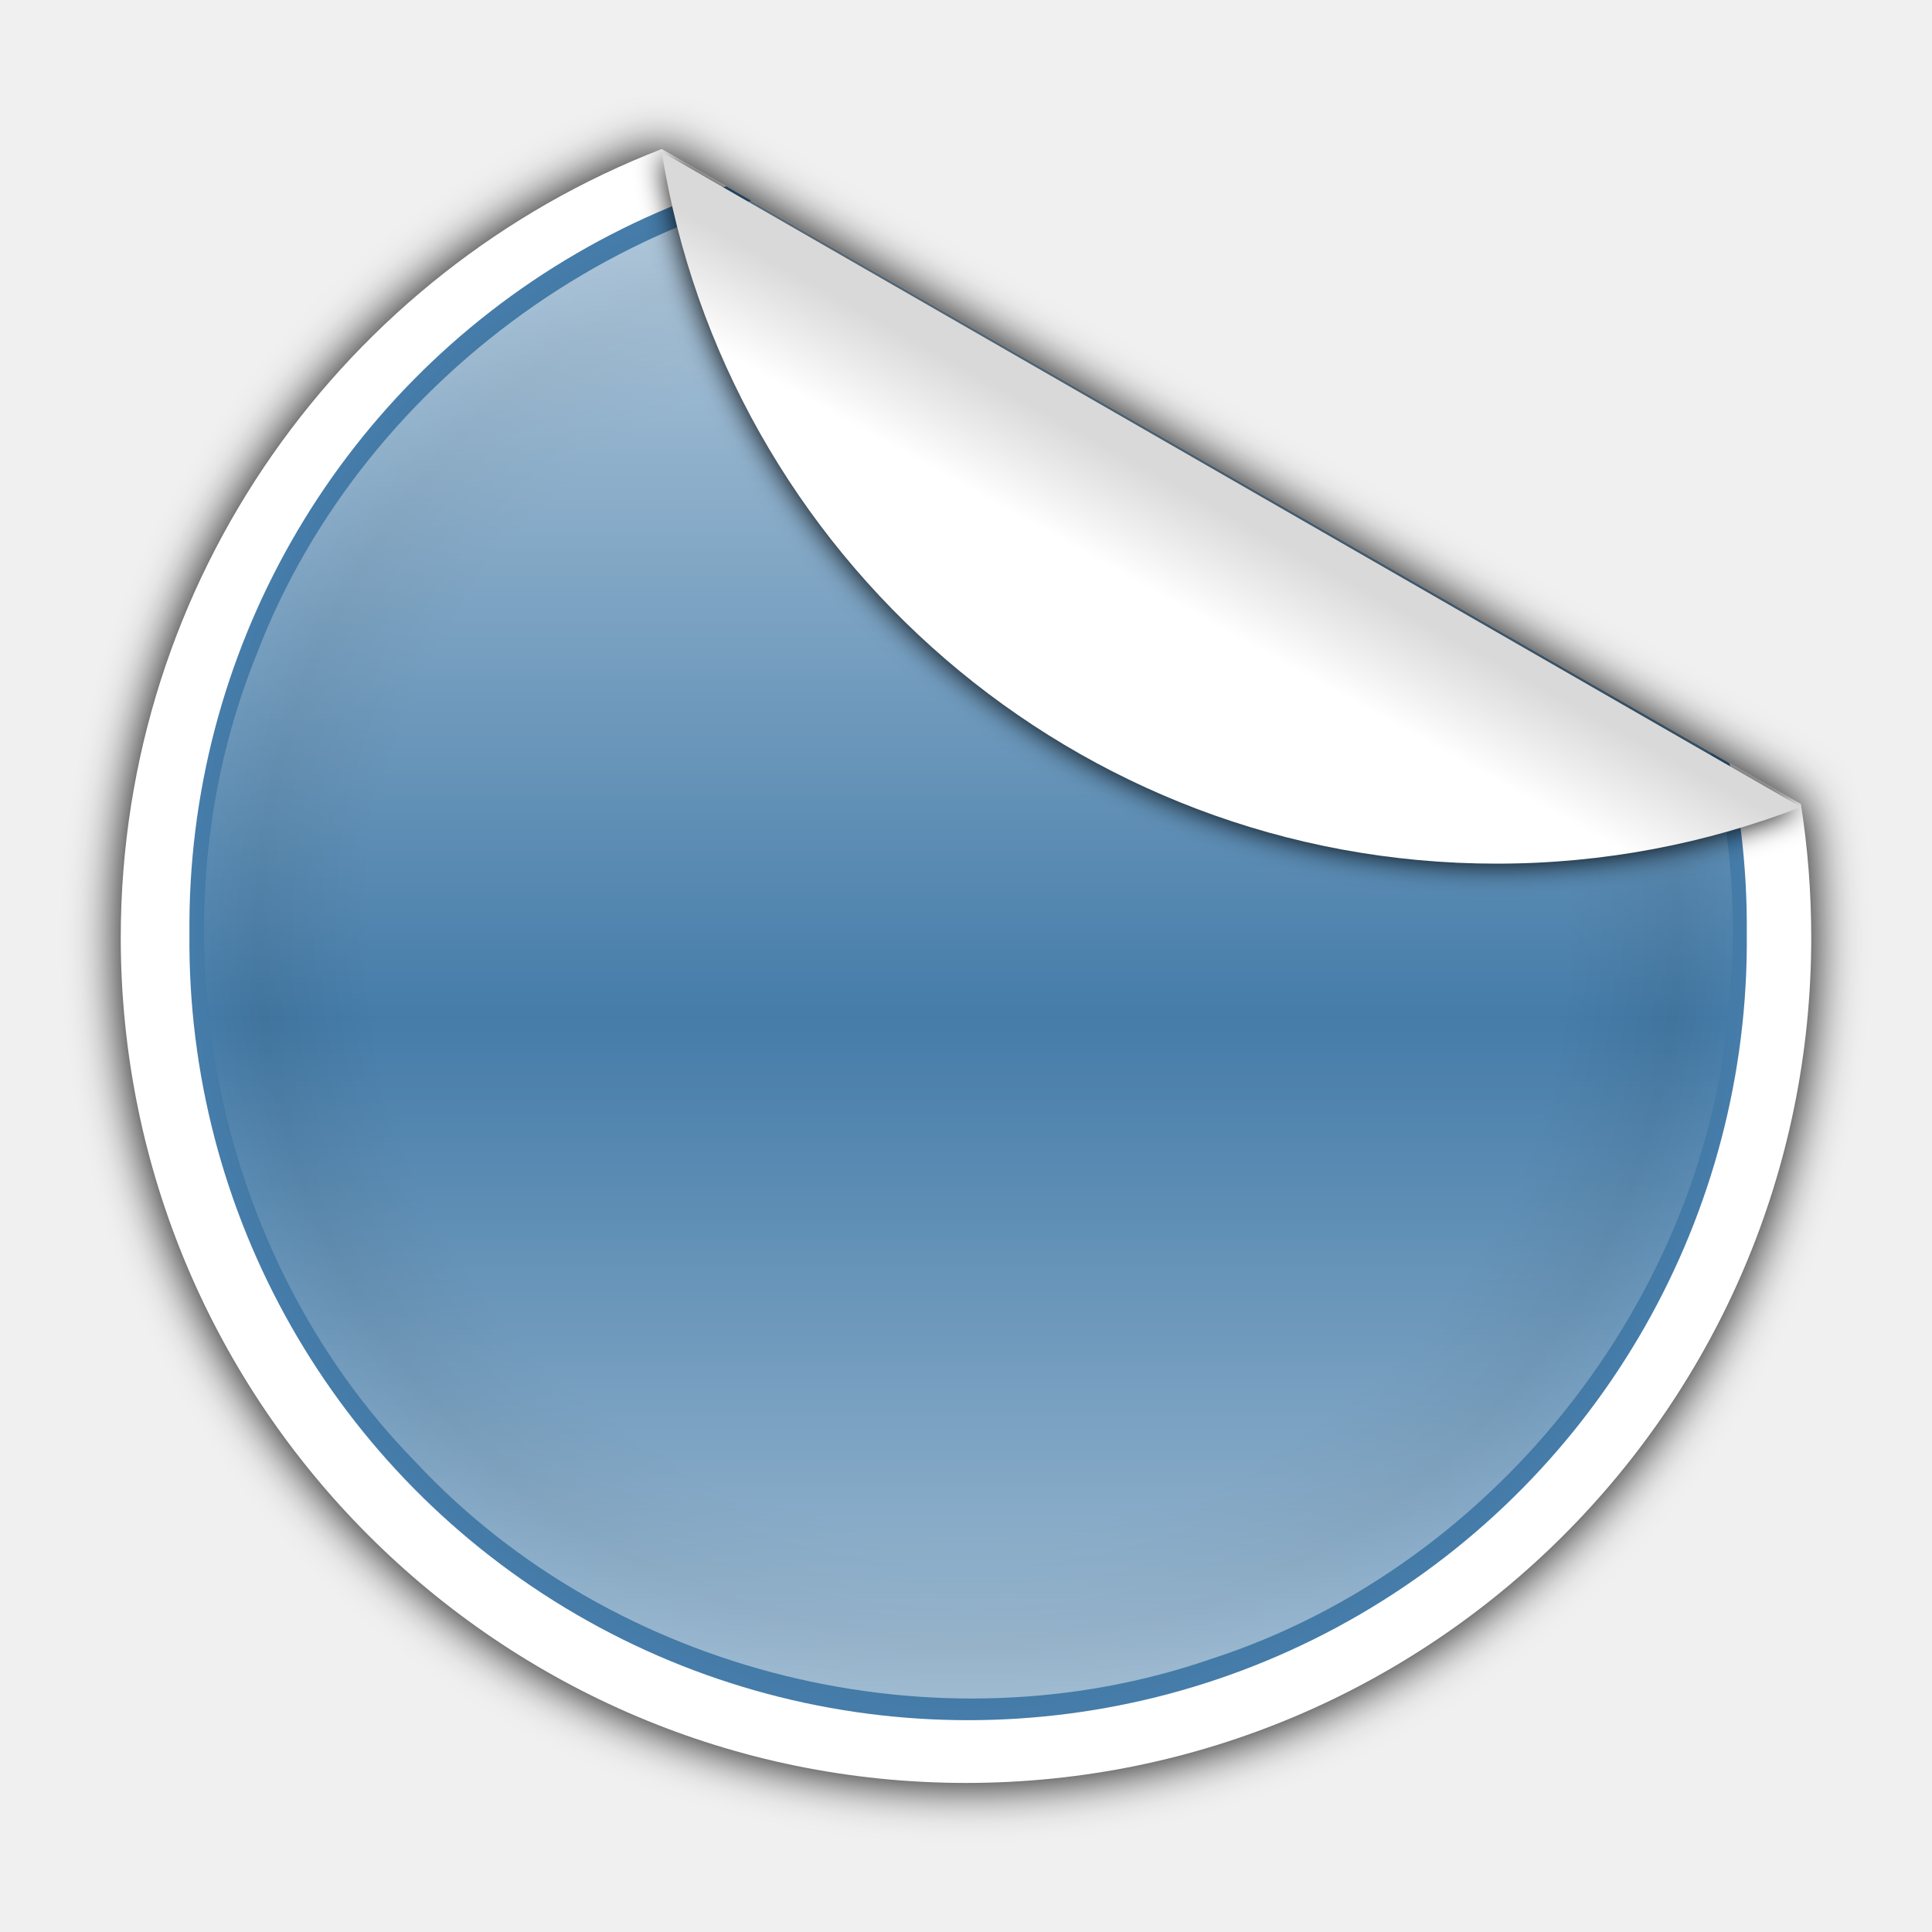
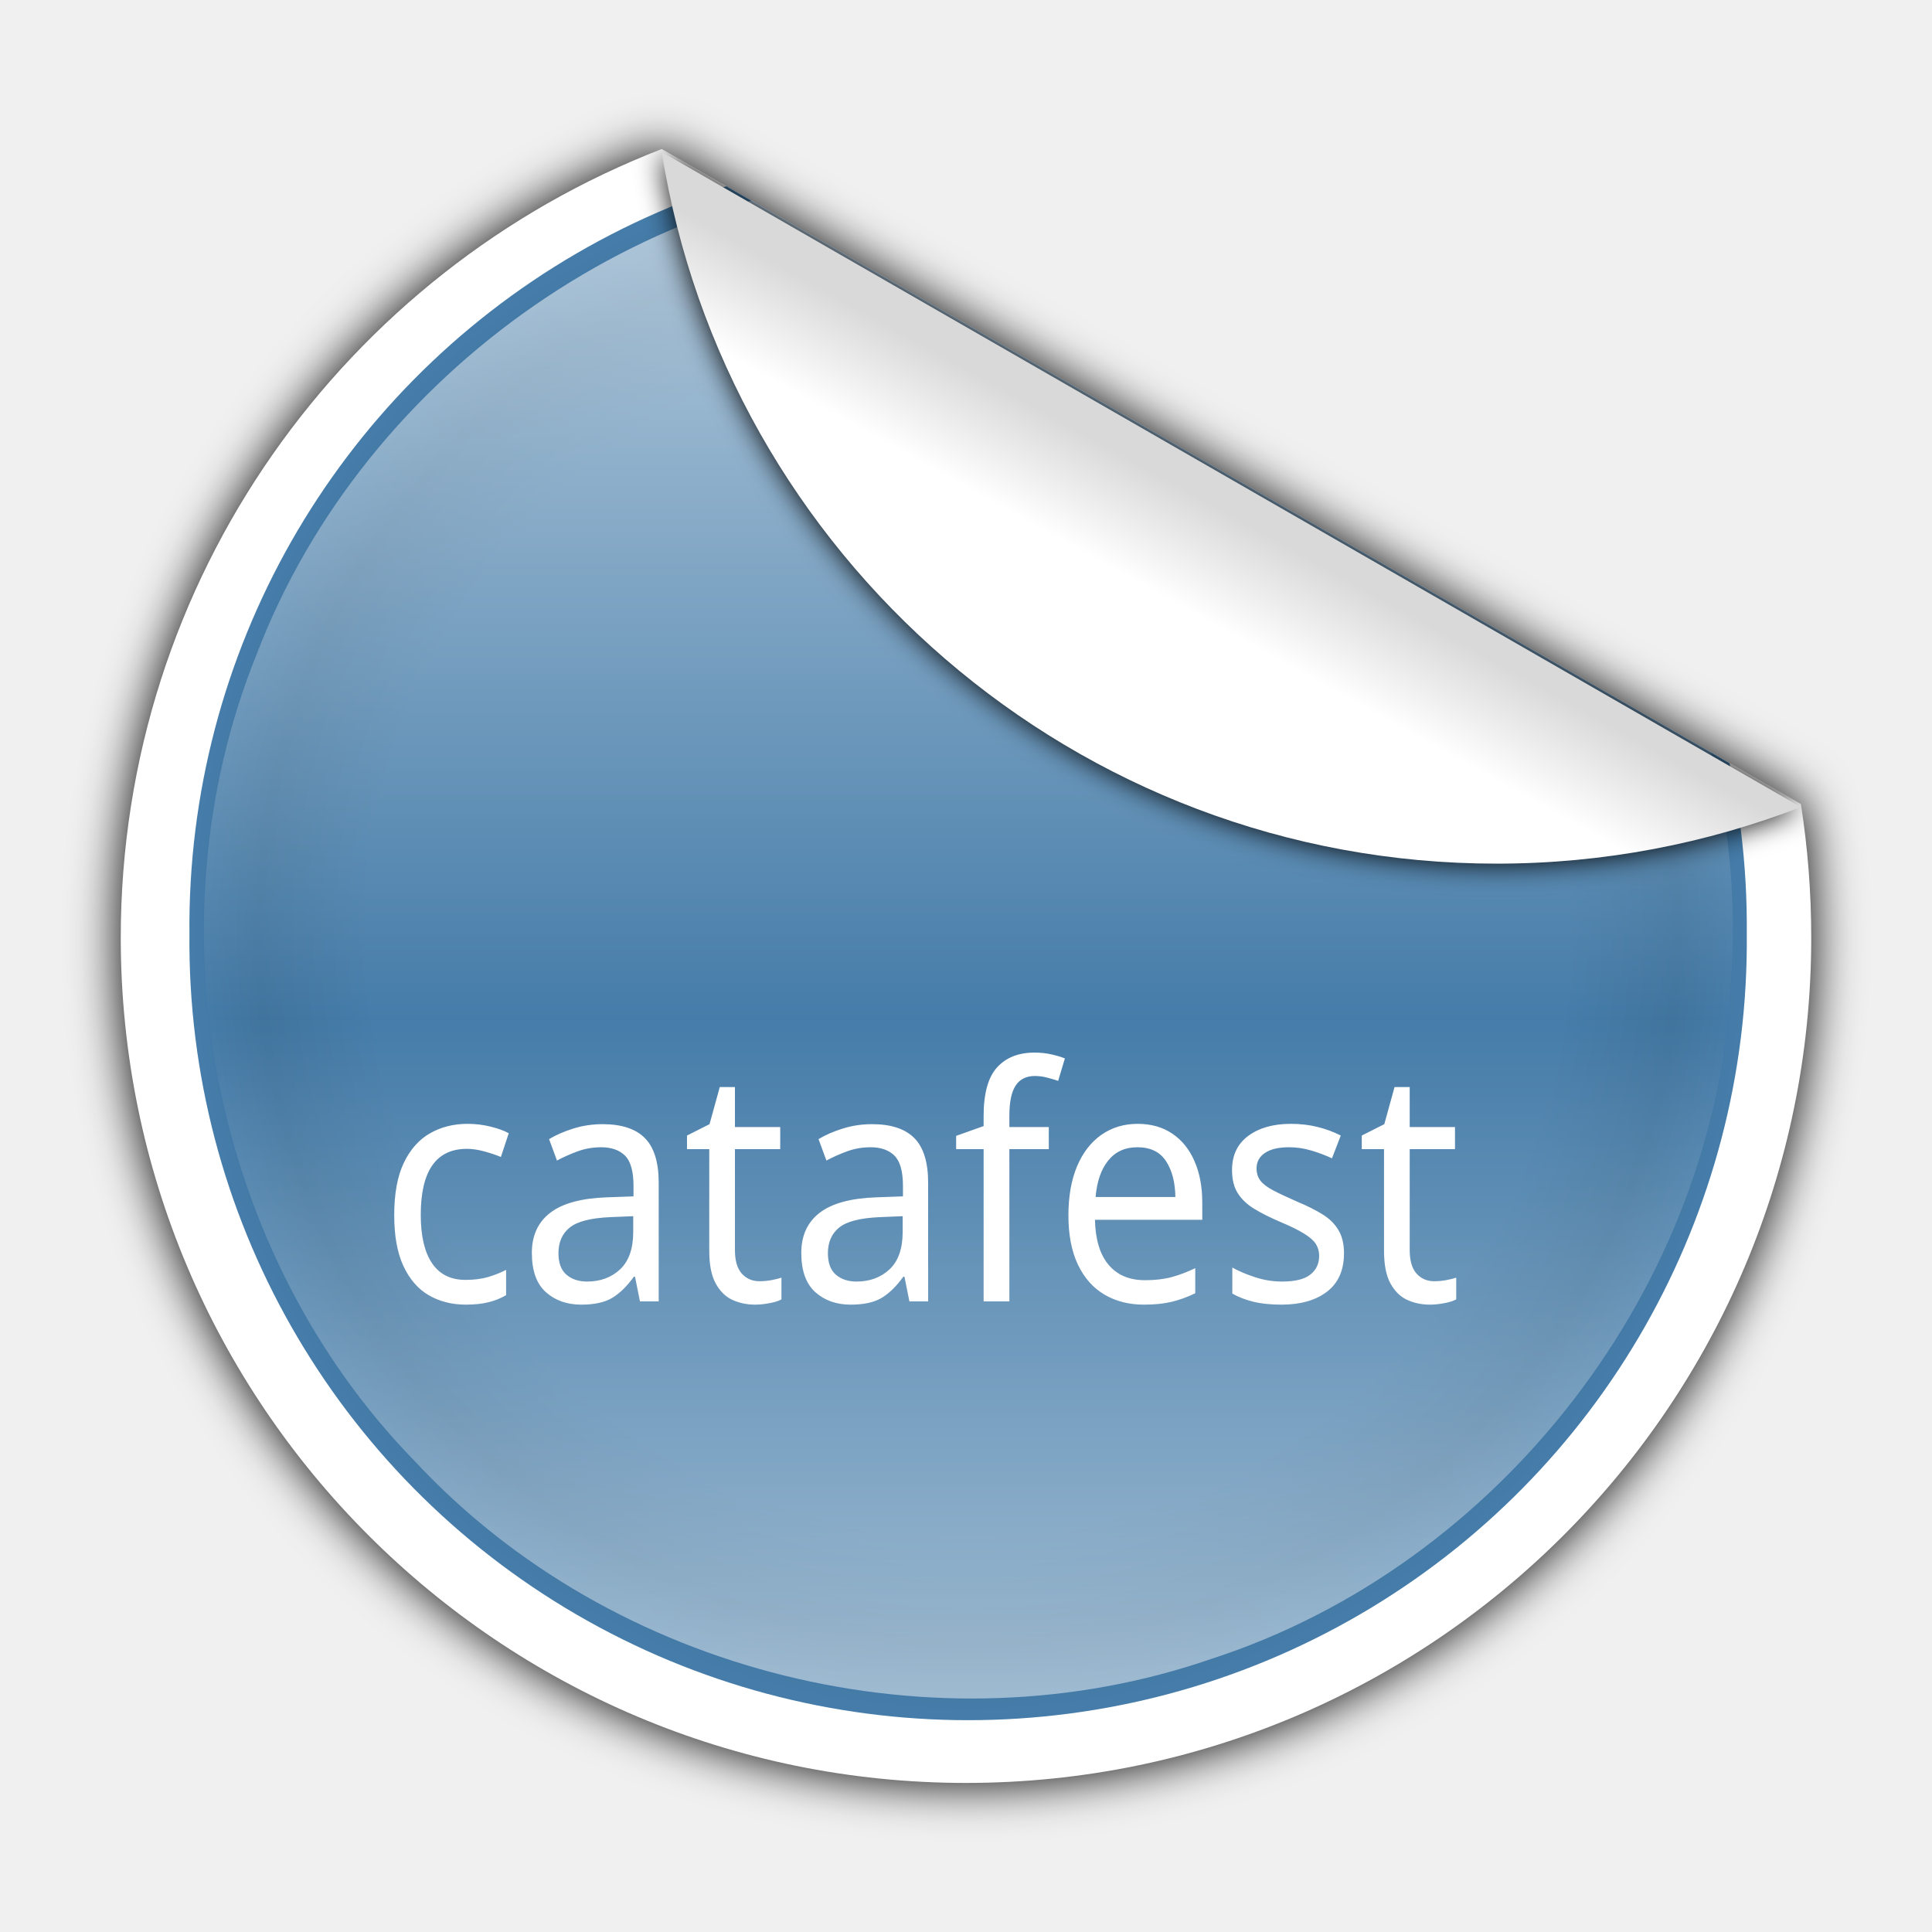
<svg xmlns="http://www.w3.org/2000/svg" xmlns:xlink="http://www.w3.org/1999/xlink" id="svg4924" viewBox="0 0 400 400" version="1.0">
  <defs id="defs4926">
    <linearGradient id="linearGradient5502">
      <stop id="stop5504" style="stop-color:#457ca9" offset="0" />
      <stop id="stop5512" style="stop-color:#457ca9" offset=".769" />
      <stop id="stop5510" style="stop-color:#40749e" offset=".912" />
      <stop id="stop5506" style="stop-color:#457ca9" offset="1" />
    </linearGradient>
-     <filter id="filter5460">
+     <filter id="filter5460" x="-0.035" y="-0.037" width="1.071" height="1.073">
      <feGaussianBlur id="feGaussianBlur5462" stdDeviation="5.162" />
    </filter>
    <clipPath id="clipPath5474" clipPathUnits="userSpaceOnUse">
      <path id="path5476" style="fill:#000000" d="m300.56 245.5c-65.49 25.31-112 88.89-112 163.28 0 96.6 78.4 175 175 175s175-78.4 175-175c0-9.41-0.72-18.64-2.15-27.66l-235.85-135.62z" />
    </clipPath>
-     <filter id="filter5482">
+     <filter id="filter5482" x="-0.029" y="-0.047" width="1.058" height="1.094">
      <feGaussianBlur id="feGaussianBlur5484" stdDeviation="2.874" />
    </filter>
    <clipPath id="clipPath5498" clipPathUnits="userSpaceOnUse">
      <path id="path5500" style="fill:#ffffff" d="m321.25 281.69c-43.96 16.99-75.17 59.67-75.17 109.59 0 64.84 52.62 117.46 117.45 117.46 64.84 0 117.46-52.62 117.46-117.46 0-6.31-0.49-12.51-1.45-18.56l-158.29-91.03z" />
    </clipPath>
    <clipPath id="clipPath5536" clipPathUnits="userSpaceOnUse">
      <path id="path5538" style="fill:#ffffff" d="m300.56 245.5c-65.49 25.31-112 88.89-112 163.28 0 96.6 78.4 175 175 175s175-78.4 175-175c0-9.41-0.72-18.64-2.15-27.66l-235.85-135.62z" />
    </clipPath>
    <radialGradient id="radialGradient5548" xlink:href="#linearGradient5502" gradientUnits="userSpaceOnUse" cy="390.78" cx="363.83" r="108.21" />
    <linearGradient id="linearGradient5550" y2="402.48" spreadMethod="reflect" gradientUnits="userSpaceOnUse" x2="472.04" gradientTransform="matrix(1.4899 0 0 1.4899 -178.08 -174.21)" y1="207.51" x1="472.04">
      <stop id="stop5518" style="stop-color:#ffffff" offset="0" />
      <stop id="stop5520" style="stop-color:#ffffff;stop-opacity:0" offset="1" />
    </linearGradient>
    <linearGradient id="linearGradient5555" y2="327.04" gradientUnits="userSpaceOnUse" x2="428.93" gradientTransform="translate(25 30.859)" y1="345.92" x1="418.48">
      <stop id="stop5488" style="stop-color:#ffffff" offset="0" />
      <stop id="stop5490" style="stop-color:#d9d9d9" offset="1" />
    </linearGradient>
-     <linearGradient id="linearGradient5570" y2="54.92" xlink:href="#linearGradient5502" gradientUnits="userSpaceOnUse" x2="575.13" gradientTransform="translate(-792.36 165.48)" y1="404.11" x1="575.13" />
  </defs>
  <g id="layer1" transform="translate(-188.56 -245.5)">
    <path id="path5454" style="filter:url(#filter5460);fill:#000000" d="m325.56 276.36c-65.49 25.31-112 88.89-112 163.28 0 96.6 78.4 175 175 175s175-78.4 175-175c0-9.41-0.72-18.64-2.15-27.66l-235.85-135.62z" />
    <path id="path4934" style="fill:#ffffff" d="m325.56 276.36c-65.49 25.31-112 88.89-112 163.28 0 96.6 78.4 175 175 175s175-78.4 175-175c0-9.41-0.72-18.64-2.15-27.66l-235.85-135.62z" />
    <path id="path5494" style="fill:url(#radialGradient5548)" d="m472.04 390.78a108.21 108.21 0 1 1 -216.41 0 108.21 108.21 0 1 1 216.41 0z" clip-path="url(#clipPath5498)" transform="matrix(1.4899 0 0 1.4899 -153.08 -143.35)" />
    <path id="path5514" style="fill:url(#linearGradient5550)" clip-path="url(#clipPath5536)" d="m361.98 249.82c-62.81-0.19-122.86 41.62-145.27 100.24-22.65 55.94-9.33 124.1 32.78 167.16 41.06 44.11 108.07 60.53 164.89 40.87 59.78-19.39 104.41-77.16 107.53-139.91 4.75-60.97-29.86-122.23-84.18-150.2-23.27-12.29-49.44-18.56-75.75-18.16z" transform="translate(25 30.859)" />
    <path id="path5464" style="filter:url(#filter5482);fill:#000000" clip-path="url(#clipPath5474)" transform="translate(25 30.859)" d="m473.41 393.45c22.21 0 43.44-4.16 63-11.72l-235.85-135.62c13.28 83.46 85.66 147.34 172.85 147.34z" />
    <path id="path5447" style="fill:url(#linearGradient5555)" d="m498.41 424.31c22.21 0 43.44-4.16 63-11.72l-235.85-135.63c13.28 83.47 85.66 147.35 172.85 147.35z" />
-     <rect id="rect5562" style="fill:url(#linearGradient5570)" transform="rotate(-90)" height="349.19" width="125.3" y="220.4" x="-217.23" />
-     <text id="text5572" style="font-size:19.028px;font-family:DejaVu Sans;fill:#000000;line-height:125%" xml:space="preserve" y="149.166" x="399.261">
-       <tspan id="tspan5574" x="402.29" style="text-anchor:middle;text-align:center" y="149.166">recolor this gradient </tspan>
-       <tspan id="tspan5576" x="399.261" style="text-anchor:middle;text-align:center" y="172.95">to change the sticker color</tspan>
+     <text xml:space="preserve" style="font-style:normal;font-weight:normal;font-size:63.826px;line-height:1.25;font-family:sans-serif;fill:#ffffff;fill-opacity:1;stroke:none;stroke-width:1.596" x="281.492" y="488.144" id="text1902" transform="scale(0.9479703,1.054885)">
+       <tspan id="tspan1900" x="281.492" y="488.144" style="stroke-width:1.596">catafest</tspan>
    </text>
  </g>
</svg>
